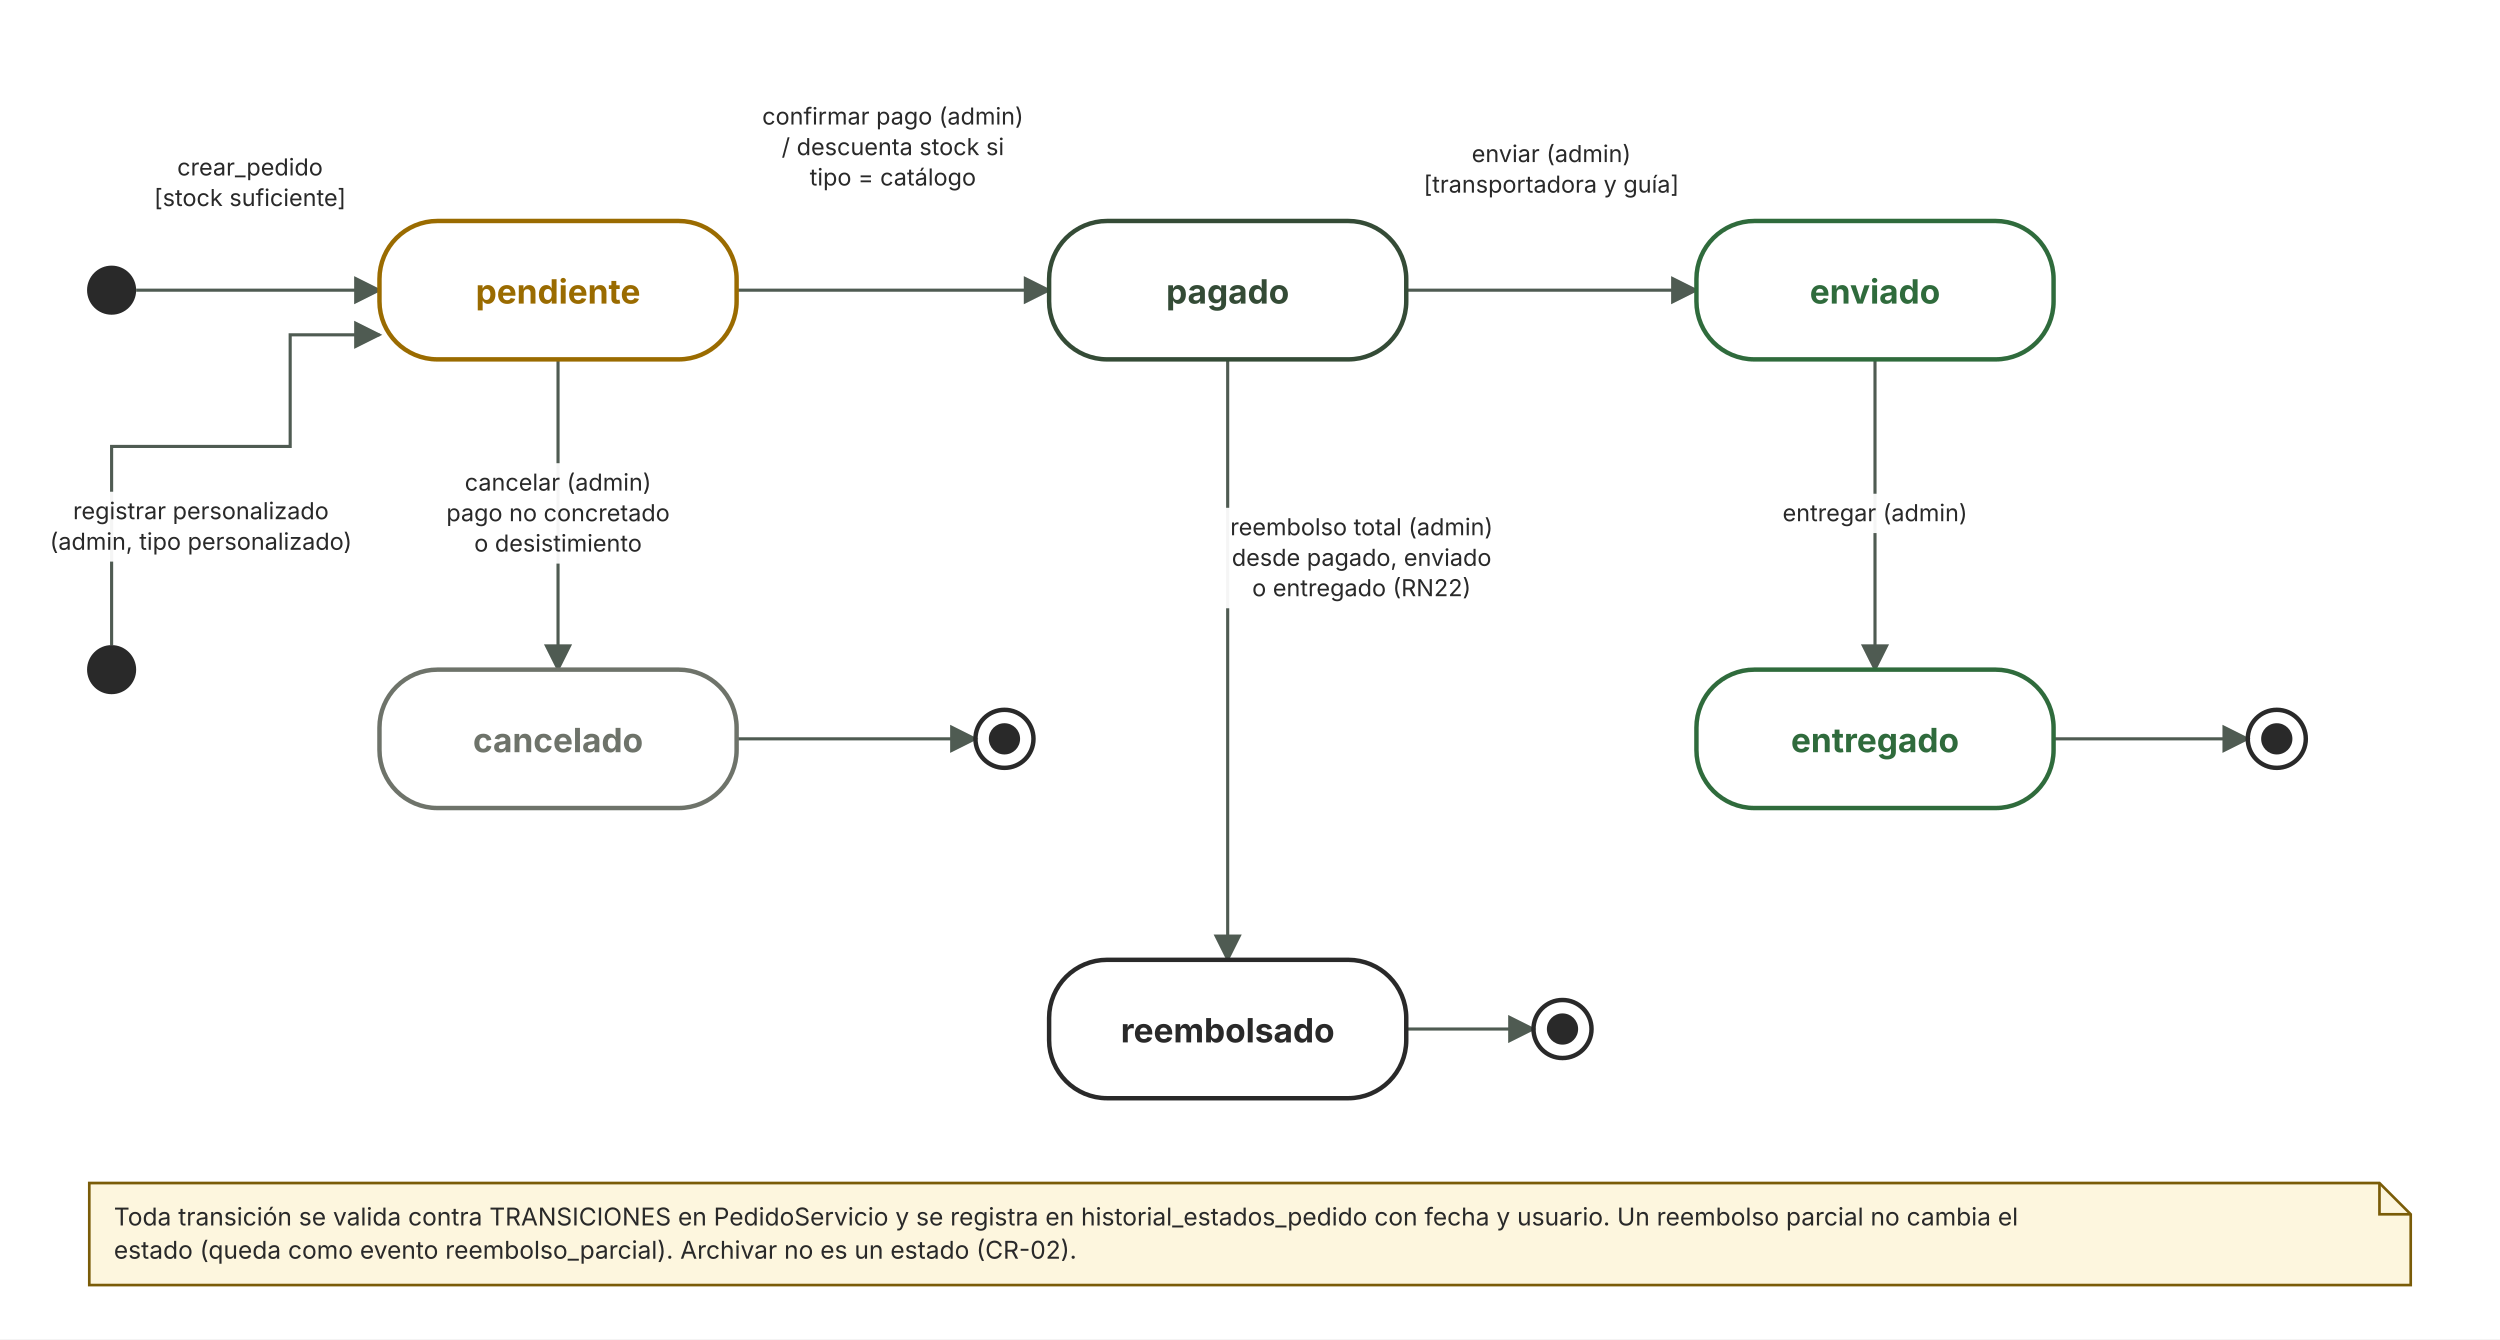
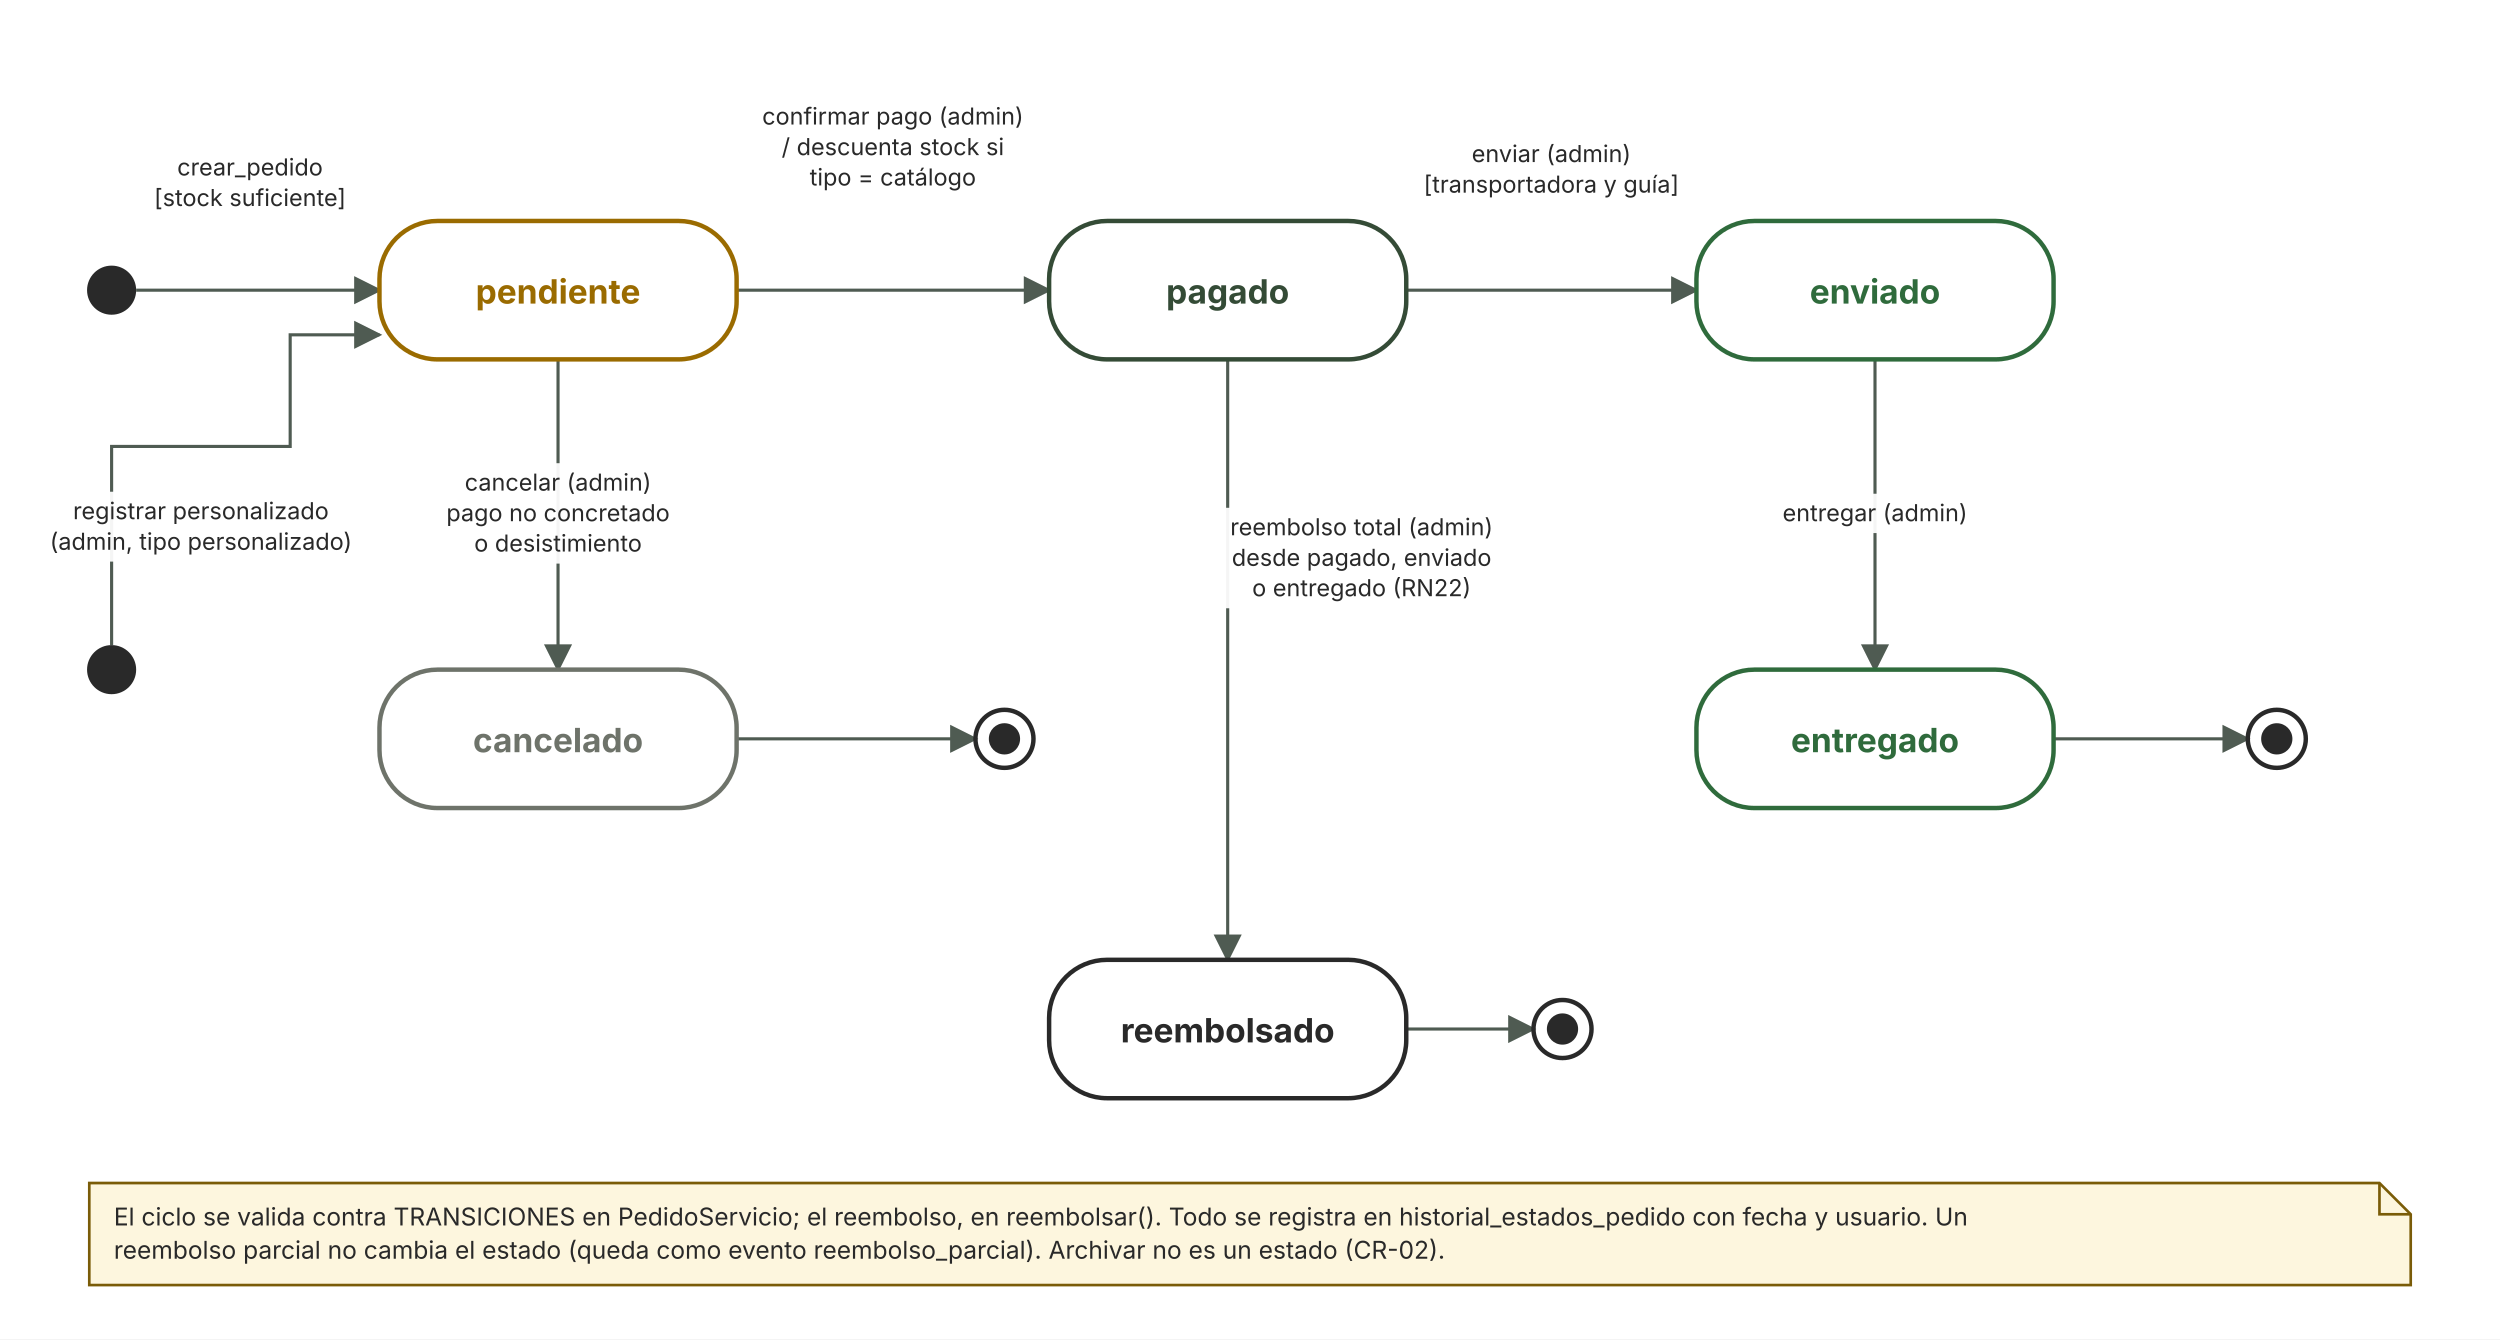
<svg xmlns="http://www.w3.org/2000/svg" viewBox="0 0 1120 600" role="img" aria-label="UML: máquina de estados del pedido" font-family="Inter, 'Segoe UI', Roboto, Arial, sans-serif">
  <defs>
    <marker id="uml_estados_pedido-flecha" viewBox="0 0 10 10" refX="9" refY="5" markerWidth="9" markerHeight="9" orient="auto-start-reverse">
      <path d="M0,0 L10,5 L0,10 z" fill="#4F5B52" />
    </marker>
    <marker id="uml_estados_pedido-abierta" viewBox="0 0 10 10" refX="9" refY="5" markerWidth="10" markerHeight="10" orient="auto-start-reverse">
      <path d="M0,0 L10,5 L0,10" fill="none" stroke="#4F5B52" stroke-width="1.3" />
    </marker>
    <marker id="uml_estados_pedido-rombo" viewBox="0 0 16 10" refX="1" refY="5" markerWidth="16" markerHeight="10" orient="auto-start-reverse">
      <path d="M1,5 L8,1 L15,5 L8,9 z" fill="#4F5B52" />
    </marker>
  </defs>
  <rect width="1120" height="600" fill="#FFFFFF" />
  <path d="M61,130 L170,130" fill="none" stroke="#4F5B52" stroke-width="1.4" marker-end="url(#uml_estados_pedido-flecha)" />
  <path d="M50,289 L50,200 L130,200 L130,150 L170,150" fill="none" stroke="#4F5B52" stroke-width="1.4" marker-end="url(#uml_estados_pedido-flecha)" />
  <path d="M330,130 L470,130" fill="none" stroke="#4F5B52" stroke-width="1.4" marker-end="url(#uml_estados_pedido-flecha)" />
  <path d="M630,130 L760,130" fill="none" stroke="#4F5B52" stroke-width="1.4" marker-end="url(#uml_estados_pedido-flecha)" />
  <path d="M840,161 L840,300" fill="none" stroke="#4F5B52" stroke-width="1.4" marker-end="url(#uml_estados_pedido-flecha)" />
  <path d="M250,161 L250,300" fill="none" stroke="#4F5B52" stroke-width="1.4" marker-end="url(#uml_estados_pedido-flecha)" />
  <path d="M920,331 L1007,331" fill="none" stroke="#4F5B52" stroke-width="1.4" marker-end="url(#uml_estados_pedido-flecha)" />
  <path d="M330,331 L437,331" fill="none" stroke="#4F5B52" stroke-width="1.4" marker-end="url(#uml_estados_pedido-flecha)" />
  <path d="M630,461 L687,461" fill="none" stroke="#4F5B52" stroke-width="1.4" marker-end="url(#uml_estados_pedido-flecha)" />
  <path d="M550,161 L550,430" fill="none" stroke="#4F5B52" stroke-width="1.4" marker-end="url(#uml_estados_pedido-flecha)" />
  <circle cx="50" cy="130" r="11" fill="#292929" />
  <circle cx="50" cy="300" r="11" fill="#292929" />
  <rect x="170" y="99" width="160" height="62" rx="26" fill="#FFFFFF" stroke="#9A6B00" stroke-width="2" />
  <rect x="470" y="99" width="160" height="62" rx="26" fill="#FFFFFF" stroke="#344B36" stroke-width="2" />
  <rect x="760" y="99" width="160" height="62" rx="26" fill="#FFFFFF" stroke="#2F6B3C" stroke-width="2" />
  <rect x="760" y="300" width="160" height="62" rx="26" fill="#FFFFFF" stroke="#2F6B3C" stroke-width="2" />
  <rect x="170" y="300" width="160" height="62" rx="26" fill="#FFFFFF" stroke="#6E736A" stroke-width="2" />
  <rect x="470" y="430" width="160" height="62" rx="26" fill="#FFFFFF" stroke="#292929" stroke-width="2" />
  <circle cx="1020" cy="331" r="13" fill="none" stroke="#292929" stroke-width="2" />
  <circle cx="1020" cy="331" r="7" fill="#292929" />
  <circle cx="450" cy="331" r="13" fill="none" stroke="#292929" stroke-width="2" />
  <circle cx="450" cy="331" r="7" fill="#292929" />
  <circle cx="700" cy="461" r="13" fill="none" stroke="#292929" stroke-width="2" />
  <circle cx="700" cy="461" r="7" fill="#292929" />
  <path d="M40,530 h1026 l14,14 v31.7 h-1040 z" fill="#FDF6DE" stroke="#7A5C08" stroke-width="1.2" />
  <path d="M1066,530 v14 h14" fill="none" stroke="#7A5C08" stroke-width="1.2" />
  <text x="250.0" y="136.0" font-family="Inter, 'Segoe UI', Roboto, Arial, sans-serif" font-size="15" font-weight="700" fill="#9A6B00" text-anchor="middle">pendiente</text>
  <text x="550.0" y="136.0" font-family="Inter, 'Segoe UI', Roboto, Arial, sans-serif" font-size="15" font-weight="700" fill="#344B36" text-anchor="middle">pagado</text>
  <text x="840.0" y="136.0" font-family="Inter, 'Segoe UI', Roboto, Arial, sans-serif" font-size="15" font-weight="700" fill="#2F6B3C" text-anchor="middle">enviado</text>
  <text x="840.0" y="337.0" font-family="Inter, 'Segoe UI', Roboto, Arial, sans-serif" font-size="15" font-weight="700" fill="#2F6B3C" text-anchor="middle">entregado</text>
  <text x="250.0" y="337.0" font-family="Inter, 'Segoe UI', Roboto, Arial, sans-serif" font-size="15" font-weight="700" fill="#6E736A" text-anchor="middle">cancelado</text>
  <text x="550.0" y="467.0" font-family="Inter, 'Segoe UI', Roboto, Arial, sans-serif" font-size="15" font-weight="700" fill="#292929" text-anchor="middle">reembolsado</text>
  <rect x="54.1" y="66.3" width="115.8" height="31.3" rx="4" fill="#FFFFFF" fill-opacity=".94" />
  <text x="112.0" y="78.6" font-family="Inter, 'Segoe UI', Roboto, Arial, sans-serif" font-size="10.5" font-weight="400" fill="#292929" text-anchor="middle">crear_pedido</text>
  <text x="112.0" y="92.3" font-family="Inter, 'Segoe UI', Roboto, Arial, sans-serif" font-size="10.5" font-weight="400" fill="#292929" text-anchor="middle">[stock suficiente]</text>
  <rect x="5.6" y="220.3" width="168.8" height="31.3" rx="4" fill="#FFFFFF" fill-opacity=".94" />
  <text x="90.0" y="232.6" font-family="Inter, 'Segoe UI', Roboto, Arial, sans-serif" font-size="10.5" font-weight="400" fill="#292929" text-anchor="middle">registrar personalizado</text>
  <text x="90.0" y="246.3" font-family="Inter, 'Segoe UI', Roboto, Arial, sans-serif" font-size="10.5" font-weight="400" fill="#292929" text-anchor="middle">(admin, tipo personalizado)</text>
  <rect x="330.3" y="43.5" width="139.4" height="45.0" rx="4" fill="#FFFFFF" fill-opacity=".94" />
  <text x="400.0" y="55.8" font-family="Inter, 'Segoe UI', Roboto, Arial, sans-serif" font-size="10.5" font-weight="400" fill="#292929" text-anchor="middle">confirmar pago (admin)</text>
  <text x="400.0" y="69.5" font-family="Inter, 'Segoe UI', Roboto, Arial, sans-serif" font-size="10.5" font-weight="400" fill="#292929" text-anchor="middle">/ descuenta stock si</text>
  <text x="400.0" y="83.1" font-family="Inter, 'Segoe UI', Roboto, Arial, sans-serif" font-size="10.5" font-weight="400" fill="#292929" text-anchor="middle">tipo = catálogo</text>
  <rect x="622.4" y="60.4" width="145.2" height="31.3" rx="4" fill="#FFFFFF" fill-opacity=".94" />
  <text x="695.0" y="72.6" font-family="Inter, 'Segoe UI', Roboto, Arial, sans-serif" font-size="10.5" font-weight="400" fill="#292929" text-anchor="middle">enviar (admin)</text>
  <text x="695.0" y="86.3" font-family="Inter, 'Segoe UI', Roboto, Arial, sans-serif" font-size="10.5" font-weight="400" fill="#292929" text-anchor="middle">[transportadora y guía]</text>
  <rect x="788.0" y="221.2" width="104.1" height="17.6" rx="4" fill="#FFFFFF" fill-opacity=".94" />
  <text x="840.0" y="233.5" font-family="Inter, 'Segoe UI', Roboto, Arial, sans-serif" font-size="10.5" font-weight="400" fill="#292929" text-anchor="middle">entregar (admin)</text>
  <rect x="192.1" y="207.5" width="115.8" height="45.0" rx="4" fill="#FFFFFF" fill-opacity=".94" />
  <text x="250.0" y="219.8" font-family="Inter, 'Segoe UI', Roboto, Arial, sans-serif" font-size="10.5" font-weight="400" fill="#292929" text-anchor="middle">cancelar (admin)</text>
  <text x="250.0" y="233.5" font-family="Inter, 'Segoe UI', Roboto, Arial, sans-serif" font-size="10.5" font-weight="400" fill="#292929" text-anchor="middle">pago no concretado</text>
  <text x="250.0" y="247.1" font-family="Inter, 'Segoe UI', Roboto, Arial, sans-serif" font-size="10.5" font-weight="400" fill="#292929" text-anchor="middle">o desistimiento</text>
  <rect x="537.4" y="227.5" width="145.2" height="45.0" rx="4" fill="#FFFFFF" fill-opacity=".94" />
  <text x="610.0" y="239.8" font-family="Inter, 'Segoe UI', Roboto, Arial, sans-serif" font-size="10.5" font-weight="400" fill="#292929" text-anchor="middle">reembolso total (admin)</text>
  <text x="610.0" y="253.5" font-family="Inter, 'Segoe UI', Roboto, Arial, sans-serif" font-size="10.5" font-weight="400" fill="#292929" text-anchor="middle">desde pagado, enviado</text>
  <text x="610.0" y="267.1" font-family="Inter, 'Segoe UI', Roboto, Arial, sans-serif" font-size="10.5" font-weight="400" fill="#292929" text-anchor="middle">o entregado (RN22)</text>
-   <text x="51.0" y="549.0" font-family="Inter, 'Segoe UI', Roboto, Arial, sans-serif" font-size="11" font-weight="400" fill="#292929" text-anchor="start">Toda transición se valida contra TRANSICIONES en PedidoServicio y se registra en historial_estados_pedido con fecha y usuario. Un reembolso parcial no cambia el</text>
-   <text x="51.0" y="563.9" font-family="Inter, 'Segoe UI', Roboto, Arial, sans-serif" font-size="11" font-weight="400" fill="#292929" text-anchor="start">estado (queda como evento reembolso_parcial). Archivar no es un estado (CR-02).</text>
+   <text x="51.0" y="549.0" font-family="Inter, 'Segoe UI', Roboto, Arial, sans-serif" font-size="11" font-weight="400" fill="#292929" text-anchor="start">El ciclo se valida contra TRANSICIONES en PedidoServicio; el reembolso, en reembolsar(). Todo se registra en historial_estados_pedido con fecha y usuario. Un</text>
+   <text x="51.0" y="563.9" font-family="Inter, 'Segoe UI', Roboto, Arial, sans-serif" font-size="11" font-weight="400" fill="#292929" text-anchor="start">reembolso parcial no cambia el estado (queda como evento reembolso_parcial). Archivar no es un estado (CR-02).</text>
</svg>
